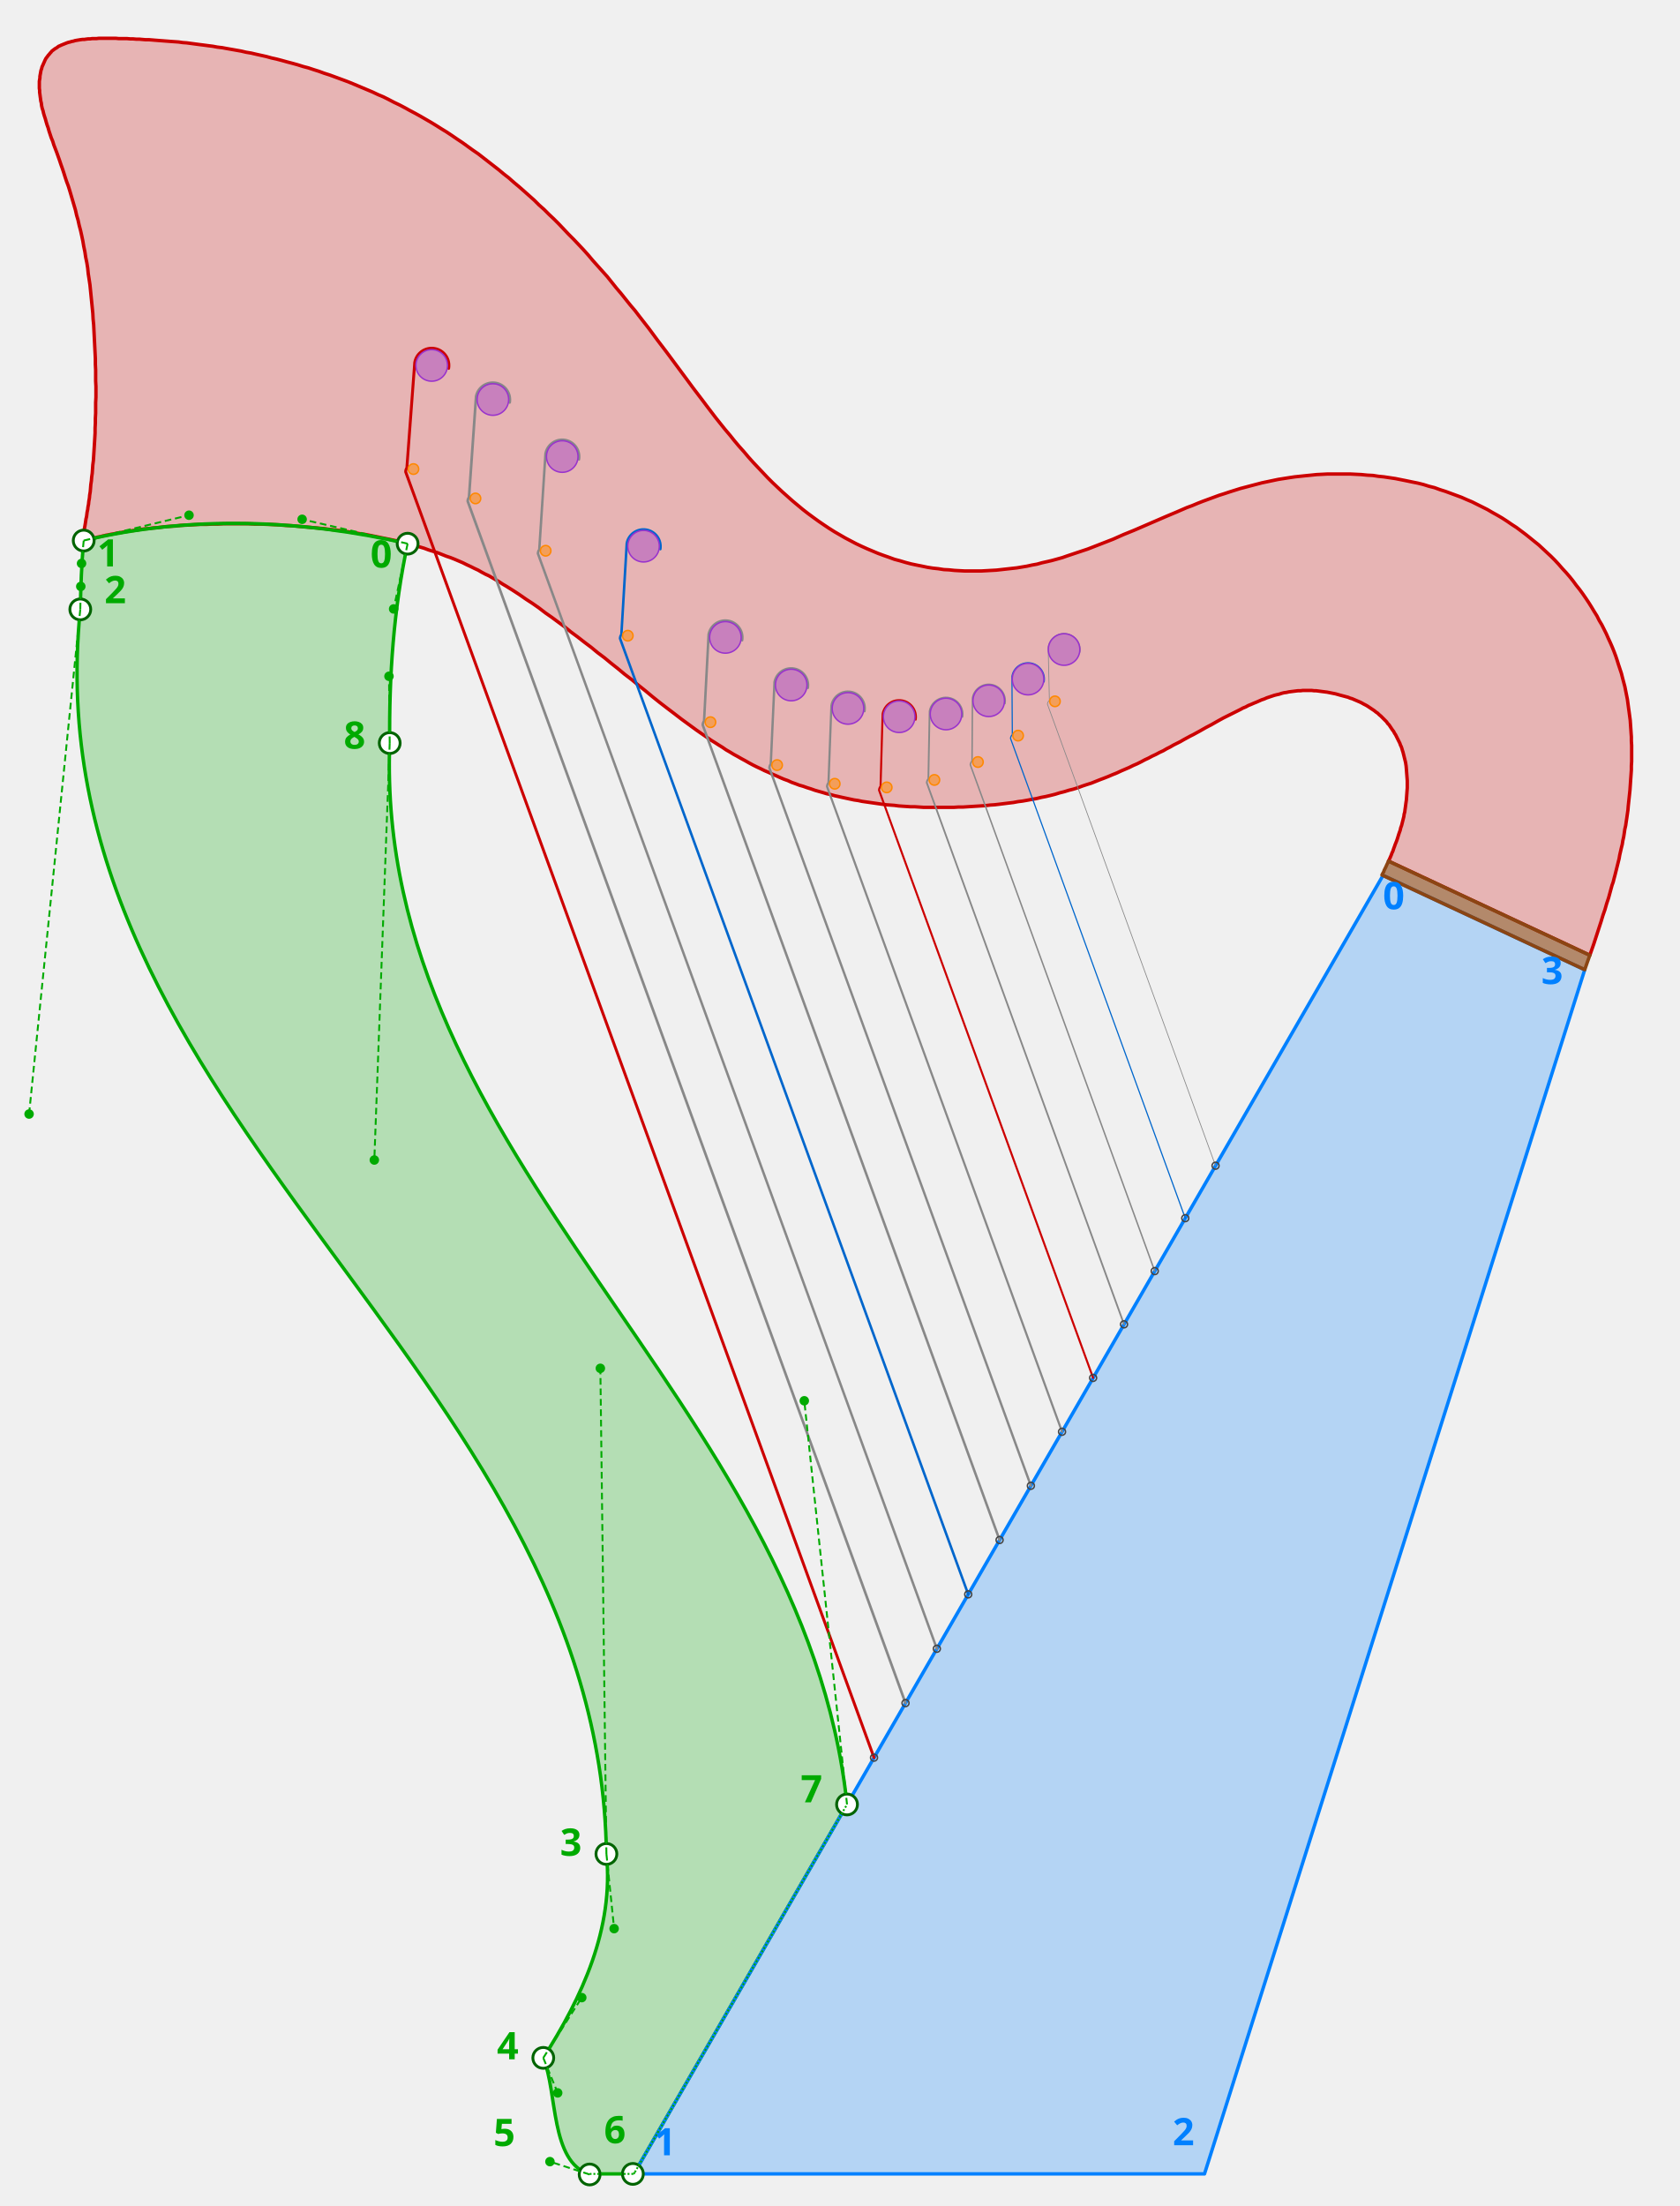
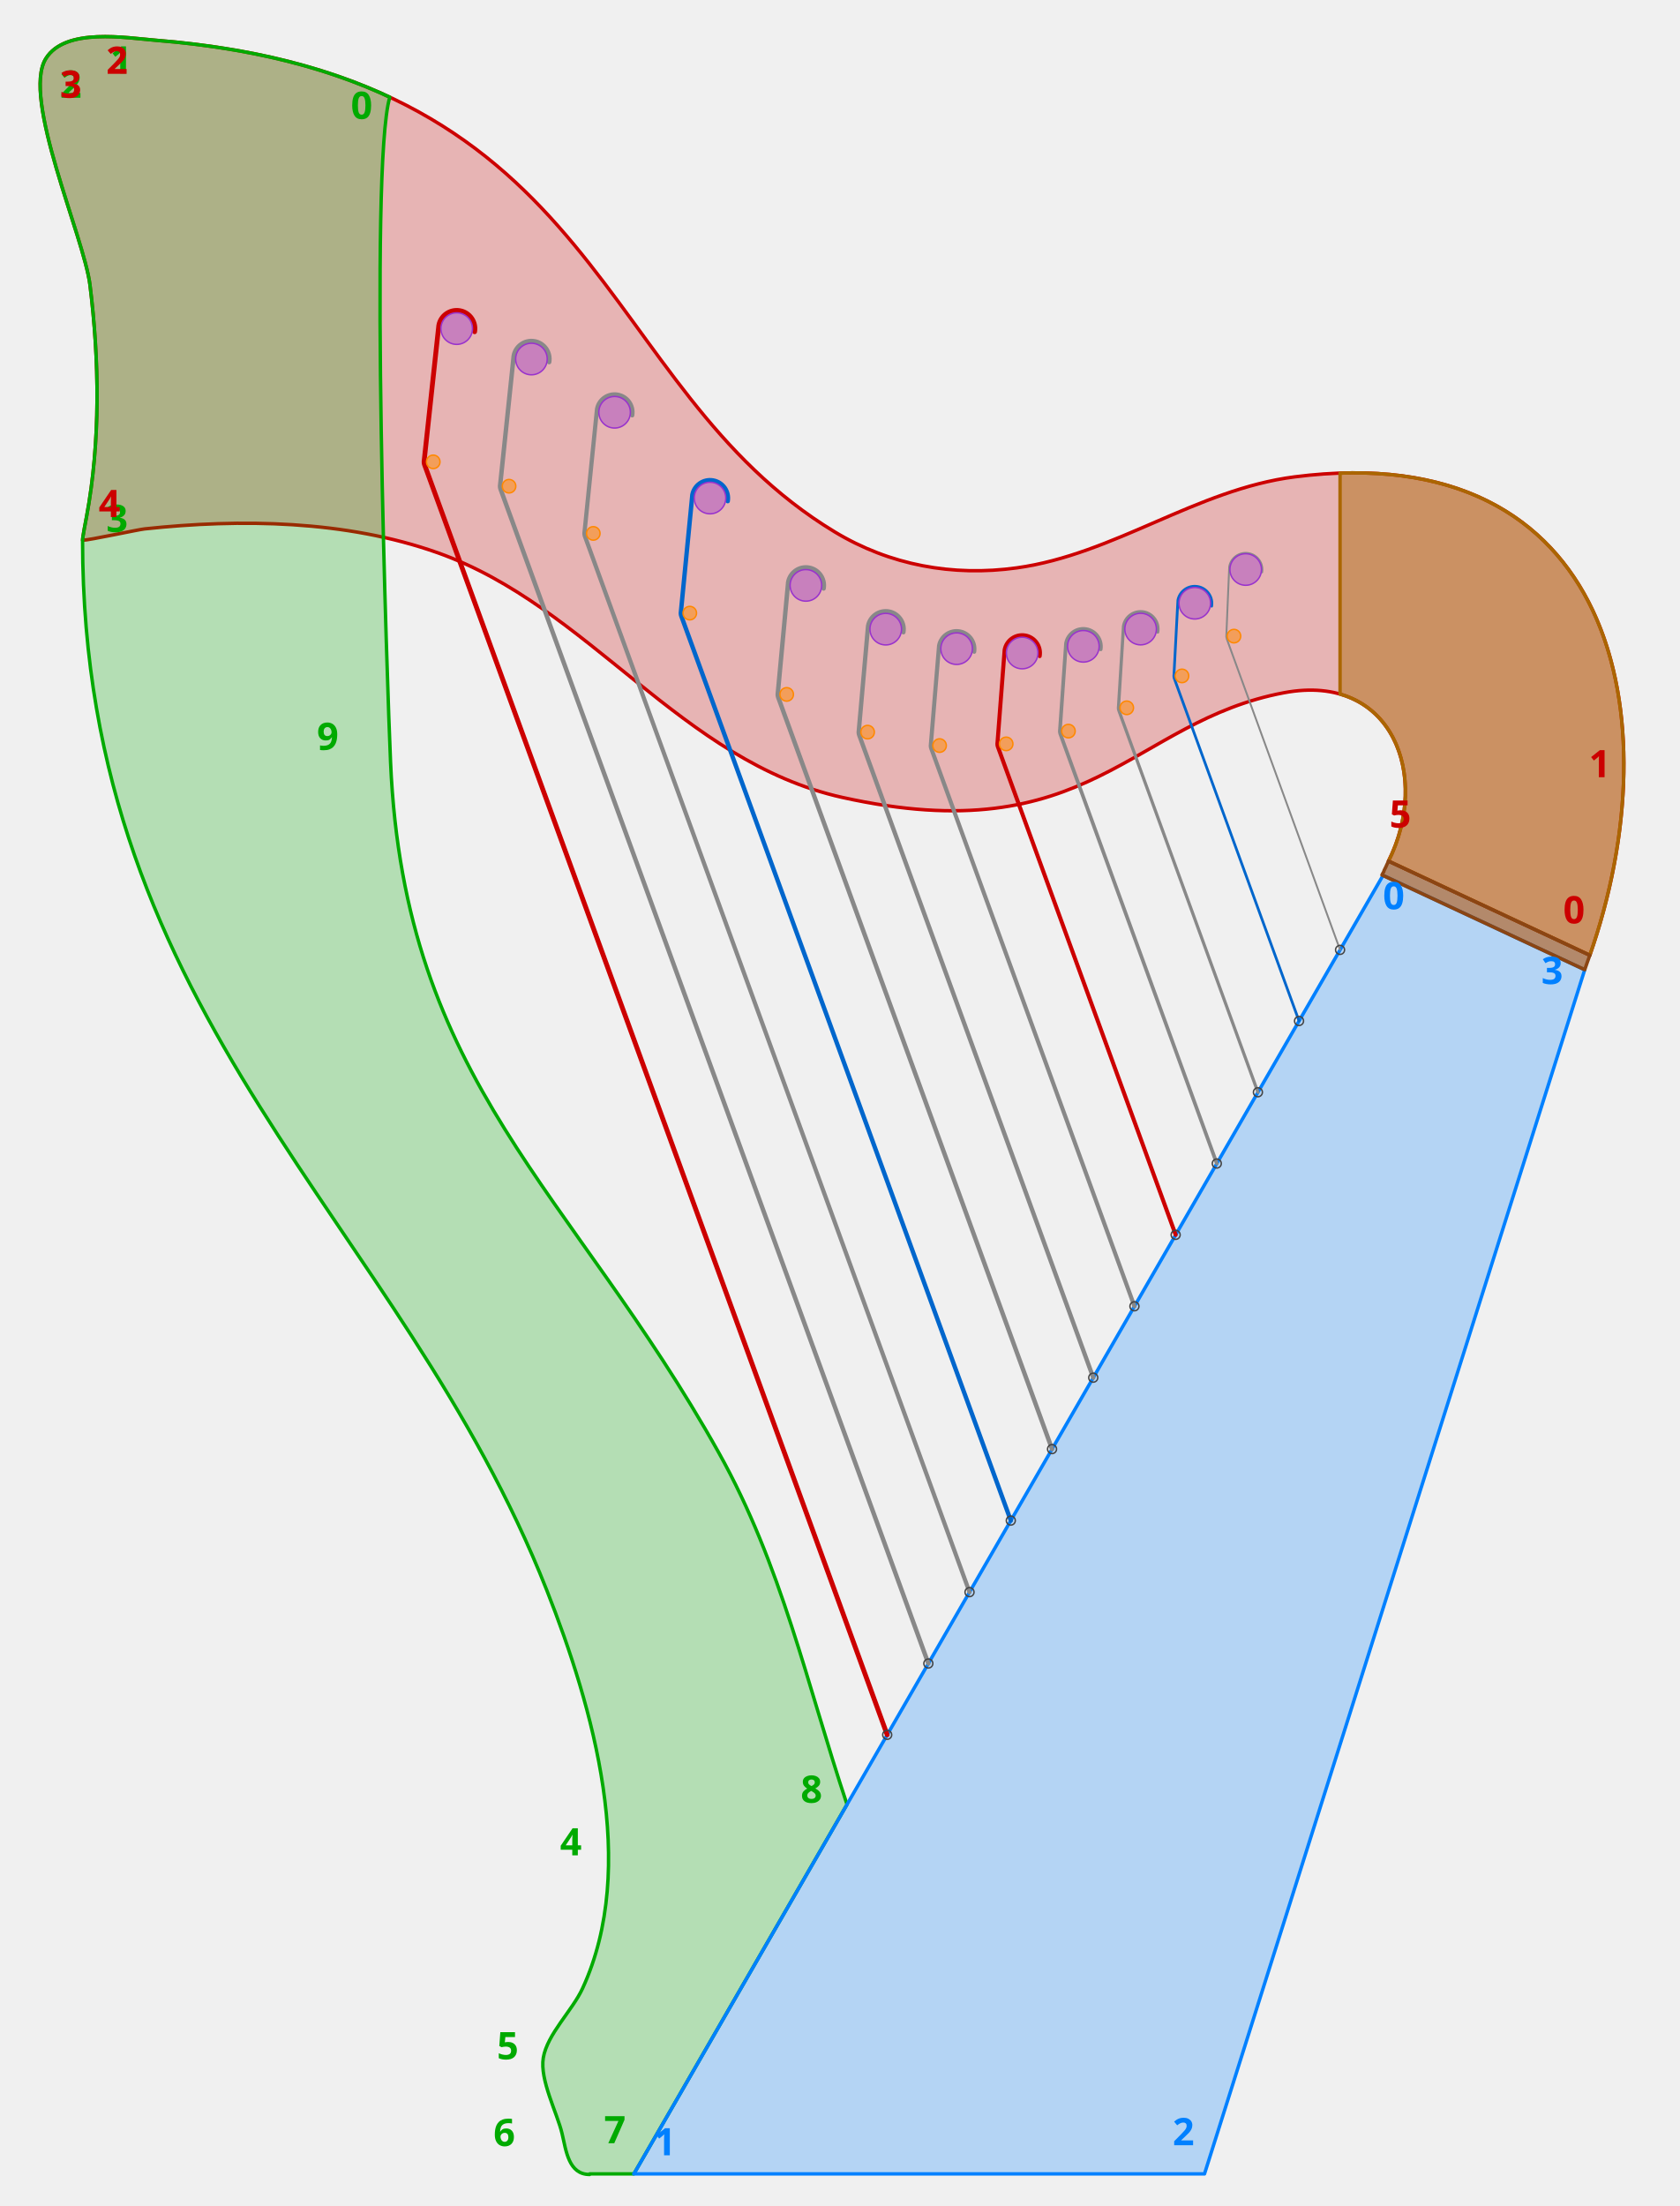
<svg xmlns="http://www.w3.org/2000/svg" baseProfile="full" height="930.78" version="1.1" viewBox="0 0 708.88 930.78" width="708.88">
  <defs />
  <g transform="matrix(2,0,0,-2,0,930.78)">
    <g transform="scale(0.1)">
      <g fill="#cc0000" fill-opacity="0.25" id="neck" stroke="#cc0000" stroke-linecap="round" stroke-linejoin="round" stroke-width="7.2">
-         <path d="m 3354.2,2638.7 8.4,24 7.8,24 7.8,24 3.6,12 4.2,12 3.6,12.6 4.2,12.6 3.6,13.2 3.6,13.2 2.4,6.6 1.8,7.2 1.8,6.6 1.8,7.2 1.8,7.2 1.8,7.2 1.8,7.2 1.8,7.2 1.2,7.2 1.8,7.8 1.8,7.8 1.8,7.2 1.2,7.8 1.8,7.8 1.2,7.8 1.2,8.4 1.8,7.8 1.2,8.4 1.2,7.8 1.2,8.4 1.2,8.4 0.6,7.8 1.8,16.8 1.8,16.8 1.2,17.4 0.6,8.4 0.6,8.4 0.6,9 v 8.4 l 0.6,9 v 8.4 8.4 9 8.4 l -0.6,9 v 9 l -0.6,8.4 -0.6,9 -0.6,8.4 -0.6,9 -1.2,9 -1.2,9 -1.2,8.4 -1.2,9 -1.2,9 -1.8,9 -1.8,9 -1.8,9 -2.4,9 -2.4,9 -2.4,9.6 -3,9 -3,9 -3,9.6 -3,9 -3.6,9.6 -3.6,9 -4.2,9.6 -4.2,9 -4.2,9.6 -4.8,9.6 -4.8,9.6 -5.4,9 -4.8,9.6 -6,9.6 -5.4,9 -6,9.6 -6,9 -6.6,9.6 -6.6,9 -7.2,9 -6.6,9 -7.2,9 -7.8,9 -7.8,8.4 -7.8,9 -7.8,8.4 -8.4,8.4 -8.4,7.8 -9,8.4 -8.4,7.8 -9,7.2 -9.6,7.8 -9,7.2 -9.6,7.2 -9.6,7.2 -10.2,6.6 -9.6,6.6 -10.2,6.6 -10.2,6 -10.8,6 -10.2,6 -10.8,5.4 -10.8,5.4 -10.8,5.4 -11.4,4.8 -10.8,4.8 -11.4,4.2 -11.4,4.2 -11.4,4.2 -11.4,3.6 -11.4,4.2 -12,3 -11.4,3.6 -12,3 -12,2.4 -11.4,2.4 -12,2.4 -12,2.4 -12,1.8 -12,1.8 -12,1.2 -11.4,1.8 -12,0.6 -12,1.2 -12,0.6 -12,0.6 h -12 -11.4 -12 -12 l -11.4,-0.6 -12,-0.6 -11.4,-1.2 -12,-1.2 -11.4,-1.2 -11.4,-1.2 -12,-1.8 -11.4,-1.8 -11.4,-1.8 -11.4,-2.4 -11.4,-2.4 -11.4,-2.4 -11.4,-3 -11.4,-3 -11.4,-3 -11.4,-3 -11.4,-3.6 -11.4,-3.6 -10.8,-3.6 -11.4,-3.6 -11.4,-4.2 -11.4,-4.2 -11.4,-4.2 -10.8,-4.2 -11.4,-4.8 -11.4,-4.2 -22.2,-9.6 -22.8,-9.6 -22.2,-9.6 -22.2,-9.6 -22.2,-9.6 -22.2,-9 -10.8,-4.8 -10.8,-4.8 -10.8,-4.2 -10.8,-4.2 -10.8,-4.2 -10.8,-4.2 -10.8,-4.2 -10.8,-3.6 -10.8,-3.6 -10.8,-3.6 -10.8,-3.6 -10.2,-3.6 -10.8,-3 -10.8,-3 -10.2,-2.4 -10.8,-2.4 -10.8,-3 -10.2,-1.8 -10.8,-2.4 -10.8,-1.8 -10.8,-1.8 -10.8,-1.2 -10.8,-1.2 -10.8,-1.2 -10.8,-1.2 -10.8,-0.6 -10.8,-0.6 -10.8,-0.6 h -11.4 -10.8 -11.4 l -11.4,0.6 -10.8,0.6 -11.4,1.2 -11.4,0.6 -11.4,1.8 -11.4,1.2 -11.4,1.8 -11.4,2.4 -12,2.4 -11.4,2.4 -11.4,3 -12,3.6 -11.4,3 -11.4,4.2 -12,4.2 -11.4,4.2 -11.4,4.8 -11.4,4.8 -12,5.4 -11.4,5.4 -11.4,6 -11.4,6 -11.4,6.6 -11.4,6.6 -11.4,7.2 -10.8,7.2 -11.4,7.8 -10.8,7.8 -11.4,8.4 -10.8,8.4 -10.8,9 -10.8,9 -10.8,9.6 -10.8,9.6 -10.2,9.6 -10.8,10.2 -10.2,10.2 -10.2,10.8 -10.2,10.8 -10.2,10.8 -10.2,11.4 -9.6,11.4 -10.2,11.4 -9.6,11.4 -9.6,12 -10.2,12 -9.6,12 -9.6,12 -9.6,12.6 -9.6,12.6 -9,12 -19.2,25.2 -18.6,25.2 -37.8,51 -19.2,25.2 -18.6,25.2 -19.2,24.6 -9.6,12.6 -10.2,12 -9.6,12 -9.6,12 -10.2,12 -9.6,12 -9.6,12 -10.2,11.4 -10.2,11.4 -10.2,11.4 -9.6,11.4 -10.2,11.4 -10.2,10.8 -10.2,10.8 -10.8,10.8 -10.2,10.8 -10.2,10.8 -10.2,10.2 -10.8,10.2 -10.2,10.2 -10.8,9.6 -10.2,10.2 -10.8,9.6 -10.8,9.6 -10.2,9 -10.8,9 -10.8,9.6 -10.8,8.4 -10.8,9 -10.8,8.4 -10.8,8.4 -10.8,8.4 -10.8,8.4 -11.402,7.8 -10.8,7.8 -10.801,7.8 -10.801,7.2 -11.398,7.8 -10.801,7.2 -10.801,6.6 -11.398,7.2 -10.801,6.6 -11.399,6.6 -11.402,6.6 -10.801,6 -11.398,6 -10.801,6 -11.398,6 -11.403,5.4 -11.398,6 -10.801,5.4 -11.398,4.8 -11.403,5.4 -11.398,4.8 -11.399,4.8 -11.402,4.8 -11.398,4.8 -10.801,4.2 -11.399,4.2 -11.402,4.2 -11.398,4.2 -11.403,3.6 -11.398,4.2 -11.399,3.6 -10.8,3.6 -11.403,3 -11.398,3.6 -10.801,3 -11.398,3 -10.801,3 -11.399,3 -10.8,2.4 -10.801,3 -10.801,2.4 -10.801,2.4 -10.199,2.4 -10.801,1.8 -10.199,2.4 -10.199,1.8 -10.199,1.8 -10.2,1.8 -9.601,1.8 -10.199,1.2 -9.602,1.8 -9.598,1.2 -9,1.2 -9.601,1.2 -9,1.2 -9,1.2 -9,1.2 -8.399,0.6 -8.402,1.2 -8.398,0.6 -8.403,0.6 -7.797,0.6 -7.8,0.6 -7.801,0.6 -7.801,0.6 -7.199,0.6 -7.199,0.6 h -7.2 l -7.203,0.6 -6.597,0.6 h -6.602 l -6.598,0.6 h -6 l -6.601,0.6 h -6 -6 -5.399 l -6,0.6 h -5.402 -5.398 -5.403 -4.797 -5.402 -4.801 -4.797 l -4.8,-0.6 h -4.2 -4.8 l -4.2,-0.6 h -4.203 l -4.797,-0.6 -3.601,-0.6 h -4.199 l -4.2,-0.6 -3.601,-0.6 -3.602,-0.6 -3.597,-0.6 -3.602,-1.2 -3.598,-0.6 -3.601,-1.2 -3,-0.6 -3.602,-1.2 -3,-1.2 -3,-1.2 -3,-1.2 -3,-1.2 -2.398,-1.2 -3,-1.2 -2.399,-1.8 -2.402,-1.8 -2.398,-1.2 -2.403,-1.8 -2.398,-1.8 -2.399,-1.8 -1.8,-2.4 -1.801,-1.8 -1.801,-2.4 -1.801,-1.8 -1.797,-2.4 -1.8,-2.4 -1.801,-2.4 -1.199,-2.4 -1.199,-2.4 -1.203,-3 -1.199,-2.4 -1.199,-3 -1.199,-2.4 -1.199,-3 -0.602,-3 -1.199,-3 -0.602,-3 -0.598,-3.6 -0.602,-3 -0.602,-3.6 v -3 l -0.598,-3.6 -0.602,-3.6 v -3.6 -3.6 -4.2 -3.6 l 0.602,-4.2 v -4.2 l 0.598,-4.2 0.602,-4.8 0.602,-4.2 0.598,-4.8 1.199,-4.8 0.602,-5.4 1.199,-5.4 1.801,-5.4 1.199,-5.4 1.801,-6 1.801,-5.4 1.801,-6.6 1.797,-6 2.403,-6.6 1.8,-6.6 2.399,-7.2 2.398,-7.2 3,-7.2 2.403,-7.8 3,-7.8 3,-7.8 3,-8.4 3,-8.4 3,-9 3,-8.4 3,-9 3,-9.6 3,-9 3.597,-9.6 3,-9.6 3,-10.2 3,-10.2 3,-10.2 3,-10.2 2.403,-10.8 3,-10.2 2.398,-10.8 3,-11.4 2.402,-10.8 2.399,-11.4 1.801,-10.8 2.398,-11.4 1.801,-12 2.398,-11.4 1.801,-11.4 1.199,-12 1.801,-11.4 1.801,-12 1.199,-12 1.199,-12 1.203,-12 1.2,-12 1.199,-12 0.601,-12 1.2,-12 0.597,-12 1.203,-24 1.2,-24 0.597,-11.4 v -12 l 0.602,-12 v -11.4 -12 l 0.601,-11.4 v -11.4 -11.4 l -0.601,-11.4 v -10.8 -11.4 l -0.602,-10.8 v -10.2 l -0.597,-10.8 v -10.2 l -0.602,-10.2 -0.598,-10.2 -0.601,-9.6 -0.602,-9.6 -0.597,-9.6 -0.602,-9 -1.199,-9 -0.602,-9 -0.597,-8.4 -1.2,-8.4 -0.601,-7.8 -1.199,-7.8 -0.602,-7.8 -0.598,-7.2 -1.203,-7.2 -0.597,-6.6 -1.2,-6.6 -0.601,-6 -1.199,-6 -0.602,-5.4 -1.199,-5.4 -0.602,-4.8 -0.597,-4.8 -1.2,-4.8 -0.601,-4.2 -0.602,-4.2 -0.597,-3.6 -0.602,-3.6 -0.598,-3 -0.601,-3 -0.602,-3 -0.597,-2.4 v -2.4 l -0.602,-1.8 -0.598,-1.8 v -1.8 l -0.601,-1.8 v -1.2 -1.2 l -0.602,-1.2 v -1.2 -0.6 -0.6 -0.6 -0.6 -0.6 -0.6 h 0.602 l 0.601,-0.6 h 0.598 0.602 0.597 0.602 1.199 l 0.602,0.6 h 1.199 l 0.601,0.6 h 1.2 l 1.199,0.6 h 1.801 l 1.199,0.6 1.801,0.6 h 1.8 l 2.399,0.6 1.801,0.6 2.398,0.6 3,0.6 2.402,0.6 3,1.2 3.598,0.6 3.602,0.6 3.597,1.2 3.602,0.6 4.199,1.2 4.801,0.6 4.801,1.2 4.8,0.6 5.399,1.2 5.398,1.2 6,0.6 6,1.2 6.602,1.2 6.601,1.2 7.2,0.6 7.199,1.2 7.801,1.2 8.398,1.2 8.402,0.6 8.399,1.2 9,0.6 9.601,1.2 9.598,1.2 9.602,0.6 10.199,0.6 10.199,1.2 10.801,0.6 11.398,0.6 10.801,0.6 11.402,0.6 h 12 l 12,0.6 h 12 l 12,0.6 h 12.598 12.602 13.199 12.601 l 13.2,-0.6 h 13.199 l 13.199,-0.6 13.199,-0.6 13.203,-0.6 13.797,-1.2 13.203,-0.6 13.2,-1.2 13.199,-1.2 13.801,-1.2 13.199,-1.2 13.199,-1.2 13.199,-1.8 12.602,-1.2 13.199,-1.8 12.602,-1.8 12.597,-1.8 12.602,-2.4 12.601,-1.8 12,-2.4 12,-2.4 11.399,-2.4 12,-2.4 11.398,-2.4 10.801,-2.4 10.801,-3 10.801,-3 10.8,-2.4 10.2,-3 10.199,-3 9.601,-3.6 9.598,-3 9.602,-3 9,-3.6 9,-3.6 9,-3 9,-3.6 8.398,-3.6 8.402,-3.6 8.399,-4.2 7.801,-3.6 8.402,-4.2 7.8,-3.6 7.2,-4.2 7.8,-4.2 7.8,-3.6 7.2,-4.2 7.2,-4.2 7.2,-4.2 7.2,-4.8 7.2,-4.2 14.4,-9 13.8,-9 13.8,-9.6 13.8,-9 13.8,-9.6 13.2,-10.2 13.8,-9.6 13.8,-10.2 13.8,-10.2 13.2,-10.8 13.8,-10.2 13.8,-10.8 14.4,-10.8 13.8,-11.4 14.4,-10.8 13.8,-11.4 14.4,-11.4 14.4,-12 15,-11.4 14.4,-12 15,-12 14.4,-12 15,-12 15.6,-12 15,-11.4 15.6,-12 15.6,-11.4 15.6,-11.4 15.6,-10.8 7.8,-5.4 7.8,-5.4 7.8,-4.8 8.4,-5.4 7.8,-4.8 7.8,-5.4 8.4,-4.8 7.8,-4.8 7.8,-4.2 8.4,-4.8 7.8,-4.2 8.4,-4.8 7.8,-4.2 8.4,-4.2 7.8,-3.6 8.4,-4.2 8.4,-3.6 7.8,-3.6 8.4,-3.6 7.8,-3.6 8.4,-3.6 8.4,-3 7.8,-3.6 8.4,-3 7.8,-3 8.4,-2.4 8.4,-3 7.8,-2.4 8.4,-3 8.4,-2.4 8.4,-2.4 7.8,-2.4 8.4,-1.8 8.4,-2.4 8.4,-1.8 7.8,-1.8 8.4,-1.8 8.4,-1.8 8.4,-1.8 8.4,-1.2 8.4,-1.8 8.4,-1.2 8.4,-1.2 8.4,-1.2 8.4,-1.2 8.4,-1.2 9,-1.2 8.4,-0.6 8.4,-0.6 9,-1.2 8.4,-0.6 9,-0.6 8.4,-0.6 h 9 l 9,-0.6 9,-0.6 h 9 9 9 9.6 9 9 9.6 l 9,0.6 h 9.6 l 9.6,0.6 9.6,0.6 9.6,0.6 9.6,0.6 9.6,0.6 9.6,1.2 9.6,0.6 10.2,1.2 9.6,1.2 9.6,1.2 10.2,1.2 9.6,1.8 9.6,1.2 10.2,1.8 9.6,1.8 10.2,1.8 9.6,2.4 9.6,1.8 10.2,2.4 9.6,2.4 9.6,3 9.6,2.4 9.6,3 9.6,2.4 9.6,3 9.6,3.6 9,3 9.6,3 9,3.6 9,3.6 9.6,3.6 9,3.6 8.4,3.6 9,3.6 9,4.2 8.4,3.6 8.4,3.6 8.4,4.2 8.4,3.6 8.4,4.2 7.8,4.2 7.8,3.6 7.8,4.2 7.8,3.6 7.8,4.2 7.8,3.6 7.2,4.2 7.2,3.6 7.2,4.2 7.2,3.6 7.2,3.6 7.2,4.2 6.6,3.6 6.6,3.6 7.2,3.6 6.6,3.6 6.6,3.6 12.6,7.2 12.6,6.6 12.6,7.2 12,6.6 12,6 12,6 12,6 5.4,3 6,2.4 5.4,3 6,2.4 5.4,2.4 6,2.4 5.4,2.4 5.4,2.4 5.4,1.8 5.4,2.4 5.4,1.8 5.4,1.8 5.4,1.8 4.8,1.2 5.4,1.2 5.4,1.8 4.8,1.2 4.8,0.6 5.4,1.2 4.8,0.6 4.8,0.6 4.8,0.6 4.8,0.6 h 5.4 l 4.8,0.6 h 4.2 4.8 4.8 4.8 l 4.8,-0.6 h 4.2 l 4.8,-0.6 9,-1.2 9.6,-1.2 9,-1.8 9,-1.8 8.4,-2.4 9,-2.4 9,-2.4 4.2,-1.8 4.2,-1.2 4.2,-1.8 4.2,-1.8 4.2,-1.8 4.2,-1.8 3.6,-1.8 4.2,-2.4 3.6,-1.8 4.2,-2.4 3.6,-2.4 3.6,-2.4 3.6,-2.4 3.6,-2.4 3.6,-3 3.6,-2.4 3,-3 3.6,-3 3,-3 3,-3 3,-3 3,-3 2.4,-3.6 3,-3 2.4,-3.6 2.4,-3.6 2.4,-3.6 2.4,-3 1.8,-3.6 2.4,-3.6 1.8,-3.6 1.8,-3.6 1.8,-3.6 1.8,-3.6 1.8,-3.6 1.2,-3.6 1.8,-3.6 1.2,-3.6 1.2,-4.2 1.2,-3.6 1.8,-7.2 1.8,-7.2 1.8,-7.2 1.2,-7.8 0.6,-7.2 0.6,-7.8 0.6,-7.8 0.6,-7.8 v -7.8 -7.8 l -0.6,-7.8 -0.6,-8.4 -0.6,-8.4 -1.2,-8.4 -0.6,-4.8 -0.6,-4.2 -0.6,-4.2 -0.6,-4.8 -1.2,-4.2 -0.6,-4.8 -1.2,-4.8 -1.2,-4.8 -1.2,-4.8 -1.2,-4.8 -1.8,-4.8 -1.2,-5.4 -1.8,-4.8 -1.8,-5.4 -1.8,-6 -1.8,-5.4 -1.2,-3 -1.2,-3 -1.2,-3 -1.2,-3.6 -1.2,-3 -1.2,-3.6 -1.2,-3.6 -1.8,-3.6 -1.2,-3.6 -1.8,-4.2 -1.8,-4.2 -2.4,-4.8 Z" id="neck_outline" />
+         <path d="M 3354.20 2638.70 C 3530.08 3141.22 3404.73 3734.22 2731.40 3647.90 C 2524.19 3621.34 2351.12 3484.50 2145.20 3455.90 C 2010.47 3437.19 1877.47 3461.36 1760.60 3532.10 C 1252.34 3839.73 1281.63 4492.69 329.00 4568.90 C 266.40 4573.91 138.03 4596.47 96.80 4530.50 C 44.73 4447.19 177.11 4154.36 189.80 4052.90 C 209.63 3894.20 212.17 3721.86 182.60 3563.90 C 181.59 3558.52 174.19 3520.86 174.19 3514.10 C 187.31 3514.10 291.57 3536.66 305.00 3538.10 C 507.83 3559.83 729.32 3556.63 923.60 3487.70 C 1242.91 3374.41 1437.64 3047.07 1776.80 2971.70 C 2300.12 2855.41 2385.70 3131.84 2709.20 3192.50 C 2938.10 3235.42 3018.85 3016.20 2929.40 2837.30 Z" id="neck_outline" />
+       </g>
+       <g fill="#aa6600" fill-opacity="0.45" id="neck_spacer" stroke="#aa6600" stroke-linecap="round" stroke-linejoin="round" stroke-width="7.2">
+         <path d="M 3354.20 2638.70 L 2929.40 2837.30 C 3001.20 2980.90 2963.34 3150.49 2827.22 3189.61 L 2827.22 3655.81 C 3416.38 3675.85 3521.39 3116.39 3354.20 2638.70 Z" id="neck_spacer_outline" />
      </g>
      <g fill="#00aa00" fill-opacity="0.25" id="column" stroke="#00aa00" stroke-linecap="round" stroke-linejoin="round" stroke-width="7.2">
-         <path d="M 1787.00 847.10 C 1696.86 1698.76 789.74 2206.68 822.20 3086.30 C 820.67 3227.20 830.48 3369.25 860.00 3506.90 C 637.43 3558.37 398.78 3567.00 176.60 3513.50 C 172.04 3465.23 170.45 3416.75 169.40 3368.30 C 61.35 2303.65 1266.60 1767.21 1279.40 742.70 C 1295.65 585.14 1227.40 439.62 1146.20 312.50 C 1176.59 238.62 1160.27 93.61 1244.00 66.50 L 1244 67.699 L 1335.2 67.699 L 1337 67.699 L 1339.4 71.301 L 1787 847.102 Z" id="column_outline" />
+         <path d="M 822.38 4448.93 C 693.24 4509.47 533.81 4552.51 329.00 4568.90 C 266.40 4573.91 138.03 4596.47 96.80 4530.50 C 44.73 4447.19 177.11 4154.36 189.80 4052.90 C 209.63 3894.20 212.17 3721.86 182.60 3563.90 C 181.59 3558.52 174.19 3520.86 174.19 3514.10 C 174.19 2498.82 844.45 2082.16 1153.40 1299.50 C 1251.19 1051.76 1347.81 716.36 1229.00 458.90 C 1207.51 412.33 1154.54 362.56 1146.20 312.50 C 1138.44 265.90 1175.69 195.84 1185.80 152.90 C 1194.50 115.94 1199.62 66.50 1244.00 66.50 L 1244 67.699 L 1335.2 67.699 L 1337 67.699 L 1339.4 71.301 L 1787 847.102 C 1702.40 1100.68 1649.20 1351.87 1516.40 1589.30 C 1206.00 2144.26 853.37 2369.81 824.00 3045.50 C 817.53 3194.30 778.40 4299.10 822.38 4448.93 Z" id="column_outline" />
      </g>
      <g fill="#0080ff" fill-opacity="0.25" id="soundbox" stroke="#0080ff" stroke-linecap="round" stroke-linejoin="round" stroke-width="7.2">
        <path d="M 2918,2807.3 1339.4,71.301 1337,67.699 h 1204.2 L 3343.4,2608.1 2918,2807.3 Z" id="soundbox_outline" />
      </g>
      <g fill="#8b4513" fill-opacity="0.6" id="joint" stroke="#8b4513" stroke-linecap="round" stroke-linejoin="round" stroke-width="7.2">
        <path d="m 2915.6,2807.9 1.8,3.6 1.8,3 1.2,3.6 1.8,3.6 1.8,3.6 1.8,4.2 1.8,3.6 1.8,4.2 424.8,-198.6 -5.4,-15 -5.4,-15.6 -427.8,199.8" id="joint_outline" />
      </g>
-       <g fill="none" id="strings" stroke-linecap="round">
-         <path d="M 1843.99 945.87 L 855.86 3658.36 A 14.13 14.13 0 0 0 858.36 3666.79 L 874.99 3889.28 A 36.33 36.33 0 0 0 946.55 3876.68" id="string_C5" stroke="#cc0000" stroke-width="6.06" />
-         <path d="M 1910.40 1060.97 L 986.76 3596.41 A 13.87 13.87 0 0 0 989.47 3604.77 L 1004.35 3817.32 A 36.07 36.07 0 0 0 1075.39 3804.82" id="string_D5" stroke="#888888" stroke-width="5.53" />
-         <path d="M 1976.55 1175.63 L 1134.88 3486.06 A 13.68 13.68 0 0 0 1137.73 3494.38 L 1150.86 3696.99 A 35.88 35.88 0 0 0 1221.53 3684.55" id="string_E5" stroke="#888888" stroke-width="5.16" />
-         <path d="M 2042.75 1290.36 L 1308.16 3306.86 A 13.75 13.75 0 0 0 1310.96 3315.19 L 1322.34 3507.87 A 35.95 35.95 0 0 0 1393.14 3495.40" id="string_F5" stroke="#0066cc" stroke-width="5.29" />
-         <path d="M 2108.92 1405.04 L 1482.57 3124.41 A 13.71 13.71 0 0 0 1485.40 3132.74 L 1495.02 3315.47 A 35.91 35.91 0 0 0 1565.75 3303.02" id="string_G5" stroke="#888888" stroke-width="5.21" />
-         <path d="M 2174.91 1519.43 L 1623.21 3033.88 A 13.57 13.57 0 0 0 1626.15 3042.17 L 1634.03 3214.96 A 35.77 35.77 0 0 0 1704.48 3202.56" id="string_A5" stroke="#888888" stroke-width="4.93" />
-         <path d="M 2240.66 1633.37 L 1744.81 2994.50 A 13.36 13.36 0 0 0 1747.90 3002.74 L 1754.03 3165.60 A 35.56 35.56 0 0 0 1824.08 3153.27" id="string_B5" stroke="#888888" stroke-width="4.52" />
-         <path d="M 2306.22 1747.01 L 1854.55 2986.87 A 13.24 13.24 0 0 0 1857.74 2995.08 L 1862.12 3148.00 A 35.44 35.44 0 0 0 1931.92 3135.71" id="string_C6" stroke="#cc0000" stroke-width="4.28" />
-         <path d="M 2371.44 1860.04 L 1955.21 3002.62 A 12.95 12.95 0 0 0 1958.62 3010.75 L 1961.25 3153.73 A 35.15 35.15 0 0 0 2030.48 3141.54" id="string_D6" stroke="#888888" stroke-width="3.70" />
-         <path d="M 2436.24 1972.34 L 2047.14 3040.44 A 12.62 12.62 0 0 0 2050.80 3048.49 L 2051.68 3181.53 A 34.82 34.82 0 0 0 2120.27 3169.46" id="string_E6" stroke="#888888" stroke-width="3.05" />
-         <path d="M 2500.65 2083.99 L 2131.92 3096.17 A 12.33 12.33 0 0 0 2135.80 3104.15 L 2134.93 3227.25 A 34.53 34.53 0 0 0 2202.95 3215.28" id="string_F6" stroke="#0066cc" stroke-width="2.47" />
-         <path d="M 2564.52 2194.68 L 2209.76 3168.52 A 11.90 11.90 0 0 0 2213.97 3176.39 L 2211.35 3289.56 A 34.10 34.10 0 0 0 2278.52 3277.73" id="string_G6" stroke="#888888" stroke-width="1.60" />
+       <g fill="none" id="strings" stroke-linecap="round" stroke-linejoin="round">
+         <path d="M 1871.78 994.04 L 895.88 3672.94 A 19.35 19.35 0 0 0 895.01 3682.92 L 925.75 3967.32 A 38.37 38.37 0 0 0 1001.34 3954.01" id="string_C5" stroke="#cc0000" stroke-width="10.15" />
+         <path d="M 1958.58 1144.49 L 1056.16 3621.69 A 18.95 18.95 0 0 0 1055.30 3631.46 L 1083.80 3903.09 A 37.98 37.98 0 0 0 1158.61 3889.92" id="string_D5" stroke="#888888" stroke-width="9.36" />
+         <path d="M 2045.45 1295.05 L 1234.12 3522.21 A 18.69 18.69 0 0 0 1233.27 3531.85 L 1259.52 3790.70 A 37.72 37.72 0 0 0 1333.82 3777.62" id="string_E5" stroke="#888888" stroke-width="8.85" />
+         <path d="M 2132.55 1446.00 L 1437.50 3353.97 A 18.89 18.89 0 0 0 1436.64 3363.72 L 1460.64 3609.79 A 37.92 37.92 0 0 0 1535.33 3596.64" id="string_F5" stroke="#0066cc" stroke-width="9.24" />
+         <path d="M 2219.58 1596.83 L 1641.94 3182.47 A 18.94 18.94 0 0 0 1641.09 3192.24 L 1662.83 3425.53 A 37.97 37.97 0 0 0 1737.63 3412.37" id="string_G5" stroke="#888888" stroke-width="9.34" />
+         <path d="M 2306.52 1747.52 L 1812.75 3102.92 A 18.83 18.83 0 0 0 1811.90 3112.63 L 1831.40 3333.15 A 37.85 37.85 0 0 0 1905.96 3320.02" id="string_A5" stroke="#888888" stroke-width="9.11" />
+         <path d="M 2393.40 1898.10 L 1964.80 3074.64 A 18.60 18.60 0 0 0 1963.96 3084.23 L 1981.21 3291.97 A 37.63 37.63 0 0 0 2055.32 3278.93" id="string_B5" stroke="#888888" stroke-width="8.65" />
+         <path d="M 2480.37 2048.83 L 2105.36 3078.24 A 18.53 18.53 0 0 0 2104.52 3087.80 L 2119.52 3282.76 A 37.56 37.56 0 0 0 2193.51 3269.74" id="string_C6" stroke="#cc0000" stroke-width="8.52" />
+         <path d="M 2567.16 2199.27 L 2237.10 3105.31 A 18.13 18.13 0 0 0 2236.28 3114.65 L 2249.03 3296.84 A 37.16 37.16 0 0 0 2322.22 3283.95" id="string_D6" stroke="#888888" stroke-width="7.71" />
+         <path d="M 2653.91 2349.61 L 2360.64 3154.64 A 17.62 17.62 0 0 0 2359.84 3163.73 L 2370.34 3333.13 A 36.64 36.64 0 0 0 2442.52 3320.43" id="string_E6" stroke="#888888" stroke-width="6.69" />
+         <path d="M 2740.67 2499.98 L 2477.61 3222.10 A 17.14 17.14 0 0 0 2476.83 3230.94 L 2485.08 3387.57 A 36.17 36.17 0 0 0 2556.32 3375.03" id="string_F6" stroke="#0066cc" stroke-width="5.73" />
+         <path d="M 2827.22 2649.98 L 2588.11 3306.35 A 16.24 16.24 0 0 0 2587.37 3314.73 L 2593.37 3458.58 A 35.27 35.27 0 0 0 2662.84 3446.35" id="string_G6" stroke="#888888" stroke-width="3.93" />
      </g>
      <g fill="none" id="eyelets" stroke="#444444" stroke-width="3">
-         <circle cx="1843.988" cy="945.872" id="eyelet_C5" r="7.4" />
-         <circle cx="1910.397" cy="1060.972" id="eyelet_D5" r="7.4" />
-         <circle cx="1976.55" cy="1175.627" id="eyelet_E5" r="7.4" />
-         <circle cx="2042.751" cy="1290.365" id="eyelet_F5" r="7.4" />
-         <circle cx="2108.916" cy="1405.041" id="eyelet_G5" r="7.4" />
-         <circle cx="2174.914" cy="1519.427" id="eyelet_A5" r="7.4" />
-         <circle cx="2240.656" cy="1633.369" id="eyelet_B5" r="7.4" />
-         <circle cx="2306.224" cy="1747.011" id="eyelet_C6" r="7.4" />
-         <circle cx="2371.439" cy="1860.041" id="eyelet_D6" r="7.4" />
-         <circle cx="2436.235" cy="1972.344" id="eyelet_E6" r="7.4" />
-         <circle cx="2500.649" cy="2083.985" id="eyelet_F6" r="7.4" />
-         <circle cx="2564.518" cy="2194.682" id="eyelet_G6" r="7.4" />
+         <circle cx="1871.78" cy="994.042" id="eyelet_C5" r="9.514" />
+         <circle cx="1958.583" cy="1144.486" id="eyelet_D5" r="9.514" />
+         <circle cx="2045.452" cy="1295.047" id="eyelet_E5" r="9.514" />
+         <circle cx="2132.551" cy="1446.005" id="eyelet_F5" r="9.514" />
+         <circle cx="2219.575" cy="1596.833" id="eyelet_G5" r="9.514" />
+         <circle cx="2306.515" cy="1747.516" id="eyelet_A5" r="9.514" />
+         <circle cx="2393.401" cy="1898.104" id="eyelet_B5" r="9.514" />
+         <circle cx="2480.366" cy="2048.831" id="eyelet_C6" r="9.514" />
+         <circle cx="2567.163" cy="2199.266" id="eyelet_D6" r="9.514" />
+         <circle cx="2653.907" cy="2349.608" id="eyelet_E6" r="9.514" />
+         <circle cx="2740.666" cy="2499.978" id="eyelet_F6" r="9.514" />
+         <circle cx="2827.216" cy="2649.985" id="eyelet_G6" r="9.514" />
      </g>
      <g fill="#ff8800" fill-opacity="0.5" id="pins" stroke="#ff8800" stroke-width="3">
-         <circle cx="872.279" cy="3664.34" id="pin_C5" r="11.1" />
-         <circle cx="1003.128" cy="3602.368" id="pin_D5" r="11.1" />
-         <circle cx="1151.206" cy="3492.005" id="pin_E5" r="11.1" />
-         <circle cx="1324.5" cy="3312.81" id="pin_F5" r="11.1" />
-         <circle cx="1498.895" cy="3130.361" id="pin_G5" r="11.1" />
-         <circle cx="1639.512" cy="3039.814" id="pin_A5" r="11.1" />
-         <circle cx="1761.062" cy="3000.423" id="pin_B5" r="11.1" />
-         <circle cx="1870.78" cy="2992.786" id="pin_C6" r="11.1" />
-         <circle cx="1971.373" cy="3008.503" id="pin_D6" r="11.1" />
-         <circle cx="2063.23" cy="3046.298" id="pin_E6" r="11.1" />
-         <circle cx="2147.948" cy="3102.008" id="pin_F6" r="11.1" />
-         <circle cx="2225.689" cy="3174.328" id="pin_G6" r="11.1" />
+         <circle cx="914.062" cy="3679.561" id="pin_C5" r="14.271" />
+         <circle cx="1073.97" cy="3628.175" id="pin_D5" r="14.271" />
+         <circle cx="1251.684" cy="3528.608" id="pin_E5" r="14.271" />
+         <circle cx="1455.25" cy="3360.441" id="pin_F5" r="14.271" />
+         <circle cx="1659.741" cy="3188.956" id="pin_G5" r="14.271" />
+         <circle cx="1830.442" cy="3109.368" id="pin_A5" r="14.271" />
+         <circle cx="1982.275" cy="3081.009" id="pin_B5" r="14.271" />
+         <circle cx="2122.775" cy="3084.585" id="pin_C6" r="14.271" />
+         <circle cx="2254.134" cy="3111.51" id="pin_D6" r="14.271" />
+         <circle cx="2377.193" cy="3160.672" id="pin_E6" r="14.271" />
+         <circle cx="2493.707" cy="3227.965" id="pin_F6" r="14.271" />
+         <circle cx="2603.365" cy="3311.911" id="pin_G6" r="14.271" />
      </g>
      <g fill="#9933cc" fill-opacity="0.4" id="tuners" stroke="#9933cc" stroke-width="3">
-         <circle cx="910.767" cy="3882.978" id="tuner_C5" r="33.3" />
-         <circle cx="1039.867" cy="3811.068" id="tuner_D5" r="33.3" />
-         <circle cx="1186.195" cy="3690.767" id="tuner_E5" r="33.3" />
-         <circle cx="1357.74" cy="3501.634" id="tuner_F5" r="33.3" />
-         <circle cx="1530.386" cy="3309.247" id="tuner_G5" r="33.3" />
-         <circle cx="1669.253" cy="3208.762" id="tuner_A5" r="33.3" />
-         <circle cx="1789.053" cy="3159.432" id="tuner_B5" r="33.3" />
-         <circle cx="1897.022" cy="3141.857" id="tuner_C6" r="33.3" />
-         <circle cx="1995.865" cy="3147.636" id="tuner_D6" r="33.3" />
-         <circle cx="2085.973" cy="3175.493" id="tuner_E6" r="33.3" />
-         <circle cx="2168.941" cy="3221.265" id="tuner_F6" r="33.3" />
-         <circle cx="2244.933" cy="3283.647" id="tuner_G6" r="33.3" />
+         <circle cx="963.547" cy="3960.667" id="tuner_C5" r="33.3" />
+         <circle cx="1121.206" cy="3896.504" id="tuner_D5" r="33.3" />
+         <circle cx="1296.67" cy="3784.159" id="tuner_E5" r="33.3" />
+         <circle cx="1497.987" cy="3603.215" id="tuner_F5" r="33.3" />
+         <circle cx="1700.229" cy="3418.952" id="tuner_G5" r="33.3" />
+         <circle cx="1868.681" cy="3326.587" id="tuner_A5" r="33.3" />
+         <circle cx="2018.264" cy="3285.45" id="tuner_B5" r="33.3" />
+         <circle cx="2156.514" cy="3276.248" id="tuner_C6" r="33.3" />
+         <circle cx="2285.624" cy="3290.396" id="tuner_D6" r="33.3" />
+         <circle cx="2406.434" cy="3326.78" id="tuner_E6" r="33.3" />
+         <circle cx="2520.699" cy="3381.295" id="tuner_F6" r="33.3" />
+         <circle cx="2628.107" cy="3452.464" id="tuner_G6" r="33.3" />
      </g>
      <g fill="#0080ff" font-family="sans-serif" font-size="80" font-weight="bold" id="soundbox_labels">
        <text text-anchor="middle" transform="translate(2940.50,2735.76) scale(1,-1)" x="0" y="0">0</text>
        <text text-anchor="middle" transform="translate(1402.98,106.96) scale(1,-1)" x="0" y="0">1</text>
        <text text-anchor="middle" transform="translate(2496.91,128.23) scale(1,-1)" x="0" y="0">2</text>
        <text text-anchor="middle" transform="translate(3274.72,2577.96) scale(1,-1)" x="0" y="0">3</text>
      </g>
      <g fill="#00aa00" font-family="sans-serif" font-size="80" font-weight="bold" id="column_labels">
-         <text text-anchor="middle" transform="translate(804.40,3456.56) scale(1,-1)" x="0" y="0">0</text>
-         <text text-anchor="middle" transform="translate(228.04,3458.92) scale(1,-1)" x="0" y="0">1</text>
-         <text text-anchor="middle" transform="translate(243.25,3381.37) scale(1,-1)" x="0" y="0">2</text>
-         <text text-anchor="middle" transform="translate(1204.49,738.96) scale(1,-1)" x="0" y="0">3</text>
-         <text text-anchor="middle" transform="translate(1071.26,309.57) scale(1,-1)" x="0" y="0">4</text>
-         <text text-anchor="middle" transform="translate(1064.00,126.50) scale(1,-1)" x="0" y="0">5</text>
-         <text text-anchor="middle" transform="translate(1297.33,132.44) scale(1,-1)" x="0" y="0">6</text>
-         <text text-anchor="middle" transform="translate(1712.13,851.54) scale(1,-1)" x="0" y="0">7</text>
-         <text text-anchor="middle" transform="translate(748.14,3074.45) scale(1,-1)" x="0" y="0">8</text>
+         <text text-anchor="middle" transform="translate(763.06,4403.03) scale(1,-1)" x="0" y="0">0</text>
+         <text text-anchor="middle" transform="translate(255.60,4498.94) scale(1,-1)" x="0" y="0">1</text>
+         <text text-anchor="middle" transform="translate(149.43,4447.69) scale(1,-1)" x="0" y="0">2</text>
+         <text text-anchor="middle" transform="translate(247.10,3531.69) scale(1,-1)" x="0" y="0">3</text>
+         <text text-anchor="middle" transform="translate(1204.46,739.73) scale(1,-1)" x="0" y="0">4</text>
+         <text text-anchor="middle" transform="translate(1071.26,309.57) scale(1,-1)" x="0" y="0">5</text>
+         <text text-anchor="middle" transform="translate(1064.00,126.50) scale(1,-1)" x="0" y="0">6</text>
+         <text text-anchor="middle" transform="translate(1297.33,132.44) scale(1,-1)" x="0" y="0">7</text>
+         <text text-anchor="middle" transform="translate(1712.09,850.75) scale(1,-1)" x="0" y="0">8</text>
+         <text text-anchor="middle" transform="translate(691.50,3071.91) scale(1,-1)" x="0" y="0">9</text>
      </g>
-       <g fill="#ffffff" id="column_node_dots" stroke="#006400" stroke-width="6">
-         <circle cx="859.996" cy="3506.9" r="22" />
-         <circle cx="176.598" cy="3513.5" r="22" />
-         <circle cx="169.398" cy="3368.3" r="22" />
-         <circle cx="1279.4" cy="742.699" r="22" />
-         <circle cx="1146.2" cy="312.5" r="22" />
-         <circle cx="1244.0" cy="66.5" r="22" />
-         <circle cx="1335.2" cy="67.699" r="22" />
-         <circle cx="1787.0" cy="847.102" r="22" />
-         <circle cx="822.195" cy="3086.3" r="22" />
-       </g>
-       <g fill="none" id="column_handles" stroke="#00aa00" stroke-dasharray="14,8" stroke-width="4">
-         <line x1="1787.0" x2="1696.858" y1="847.102" y2="1698.755" />
-         <circle cx="1696.858" cy="1698.755" fill="#00aa00" r="10" stroke="none" />
-         <line x1="822.195" x2="789.738" y1="3086.3" y2="2206.683" />
-         <circle cx="789.738" cy="2206.683" fill="#00aa00" r="10" stroke="none" />
-         <line x1="822.195" x2="820.67" y1="3086.3" y2="3227.2" />
-         <circle cx="820.67" cy="3227.2" fill="#00aa00" r="10" stroke="none" />
-         <line x1="859.996" x2="830.48" y1="3506.9" y2="3369.251" />
-         <circle cx="830.48" cy="3369.251" fill="#00aa00" r="10" stroke="none" />
-         <line x1="859.996" x2="637.425" y1="3506.9" y2="3558.368" />
-         <circle cx="637.425" cy="3558.368" fill="#00aa00" r="10" stroke="none" />
-         <line x1="176.598" x2="398.778" y1="3513.5" y2="3567.002" />
-         <circle cx="398.778" cy="3567.002" fill="#00aa00" r="10" stroke="none" />
-         <line x1="176.598" x2="172.042" y1="3513.5" y2="3465.234" />
-         <circle cx="172.042" cy="3465.234" fill="#00aa00" r="10" stroke="none" />
-         <line x1="169.398" x2="170.446" y1="3368.3" y2="3416.748" />
-         <circle cx="170.446" cy="3416.748" fill="#00aa00" r="10" stroke="none" />
-         <line x1="169.398" x2="61.352" y1="3368.3" y2="2303.649" />
-         <circle cx="61.352" cy="2303.649" fill="#00aa00" r="10" stroke="none" />
-         <line x1="1279.4" x2="1266.604" y1="742.699" y2="1767.205" />
-         <circle cx="1266.604" cy="1767.205" fill="#00aa00" r="10" stroke="none" />
-         <line x1="1279.4" x2="1295.651" y1="742.699" y2="585.144" />
-         <circle cx="1295.651" cy="585.144" fill="#00aa00" r="10" stroke="none" />
-         <line x1="1146.2" x2="1227.403" y1="312.5" y2="439.618" />
-         <circle cx="1227.403" cy="439.618" fill="#00aa00" r="10" stroke="none" />
-         <line x1="1146.2" x2="1176.594" y1="312.5" y2="238.624" />
-         <circle cx="1176.594" cy="238.624" fill="#00aa00" r="10" stroke="none" />
-         <line x1="1244.0" x2="1160.267" y1="66.5" y2="93.609" />
-         <circle cx="1160.267" cy="93.609" fill="#00aa00" r="10" stroke="none" />
-         <line stroke-dasharray="4,4" x1="1244.0" x2="1244.0" y1="66.5" y2="67.699" />
-         <line stroke-dasharray="4,4" x1="1244.0" x2="1335.2" y1="67.699" y2="67.699" />
-         <line stroke-dasharray="4,4" x1="1335.2" x2="1337.0" y1="67.699" y2="67.699" />
-         <line stroke-dasharray="4,4" x1="1337.0" x2="1339.4" y1="67.699" y2="71.301" />
-         <line stroke-dasharray="4,4" x1="1339.4" x2="1787.0" y1="71.301" y2="847.102" />
+       <g fill="#cc0000" font-family="sans-serif" font-size="80" font-weight="bold" id="neck_labels">
+         <text text-anchor="middle" transform="translate(3320.87,2705.89) scale(1,-1)" x="0" y="0">0</text>
+         <text text-anchor="middle" transform="translate(3375.08,3014.24) scale(1,-1)" x="0" y="0">1</text>
+         <text text-anchor="middle" transform="translate(246.89,4498.14) scale(1,-1)" x="0" y="0">2</text>
+         <text text-anchor="middle" transform="translate(149.43,4447.69) scale(1,-1)" x="0" y="0">3</text>
+         <text text-anchor="middle" transform="translate(230.98,3563.10) scale(1,-1)" x="0" y="0">4</text>
+         <text text-anchor="middle" transform="translate(2954.35,2908.03) scale(1,-1)" x="0" y="0">5</text>
      </g>
    </g>
  </g>
</svg>
